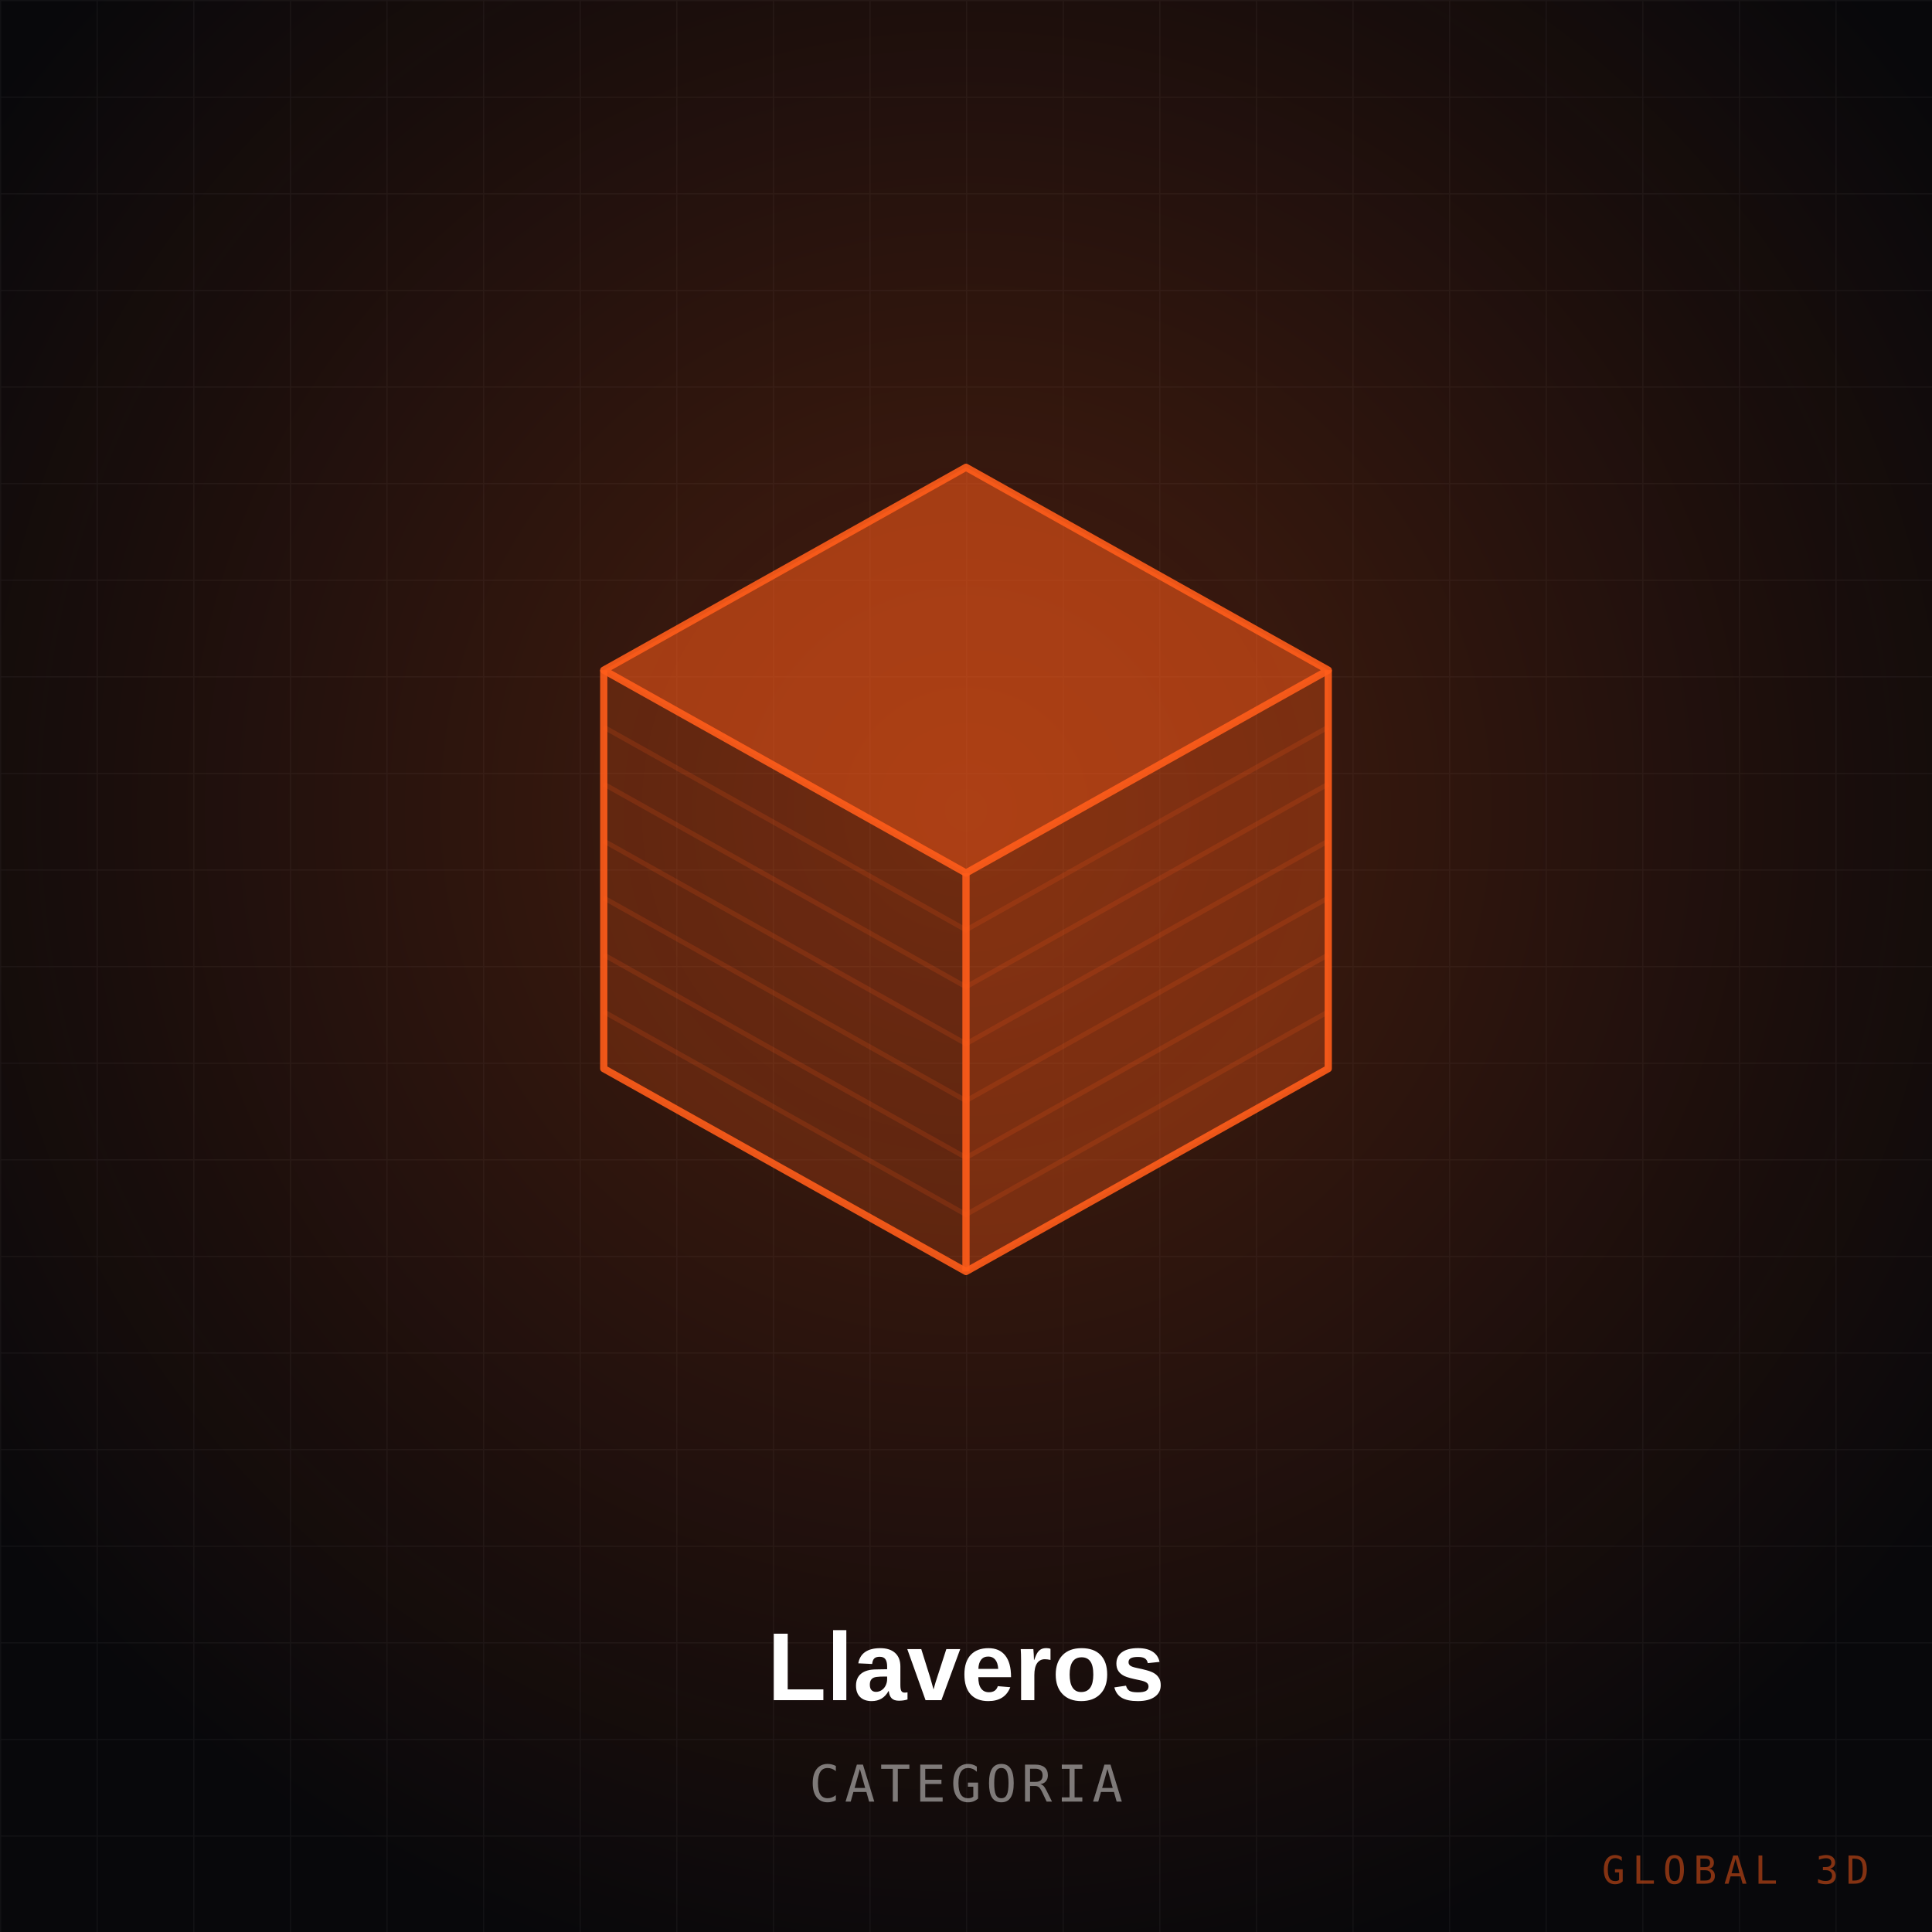
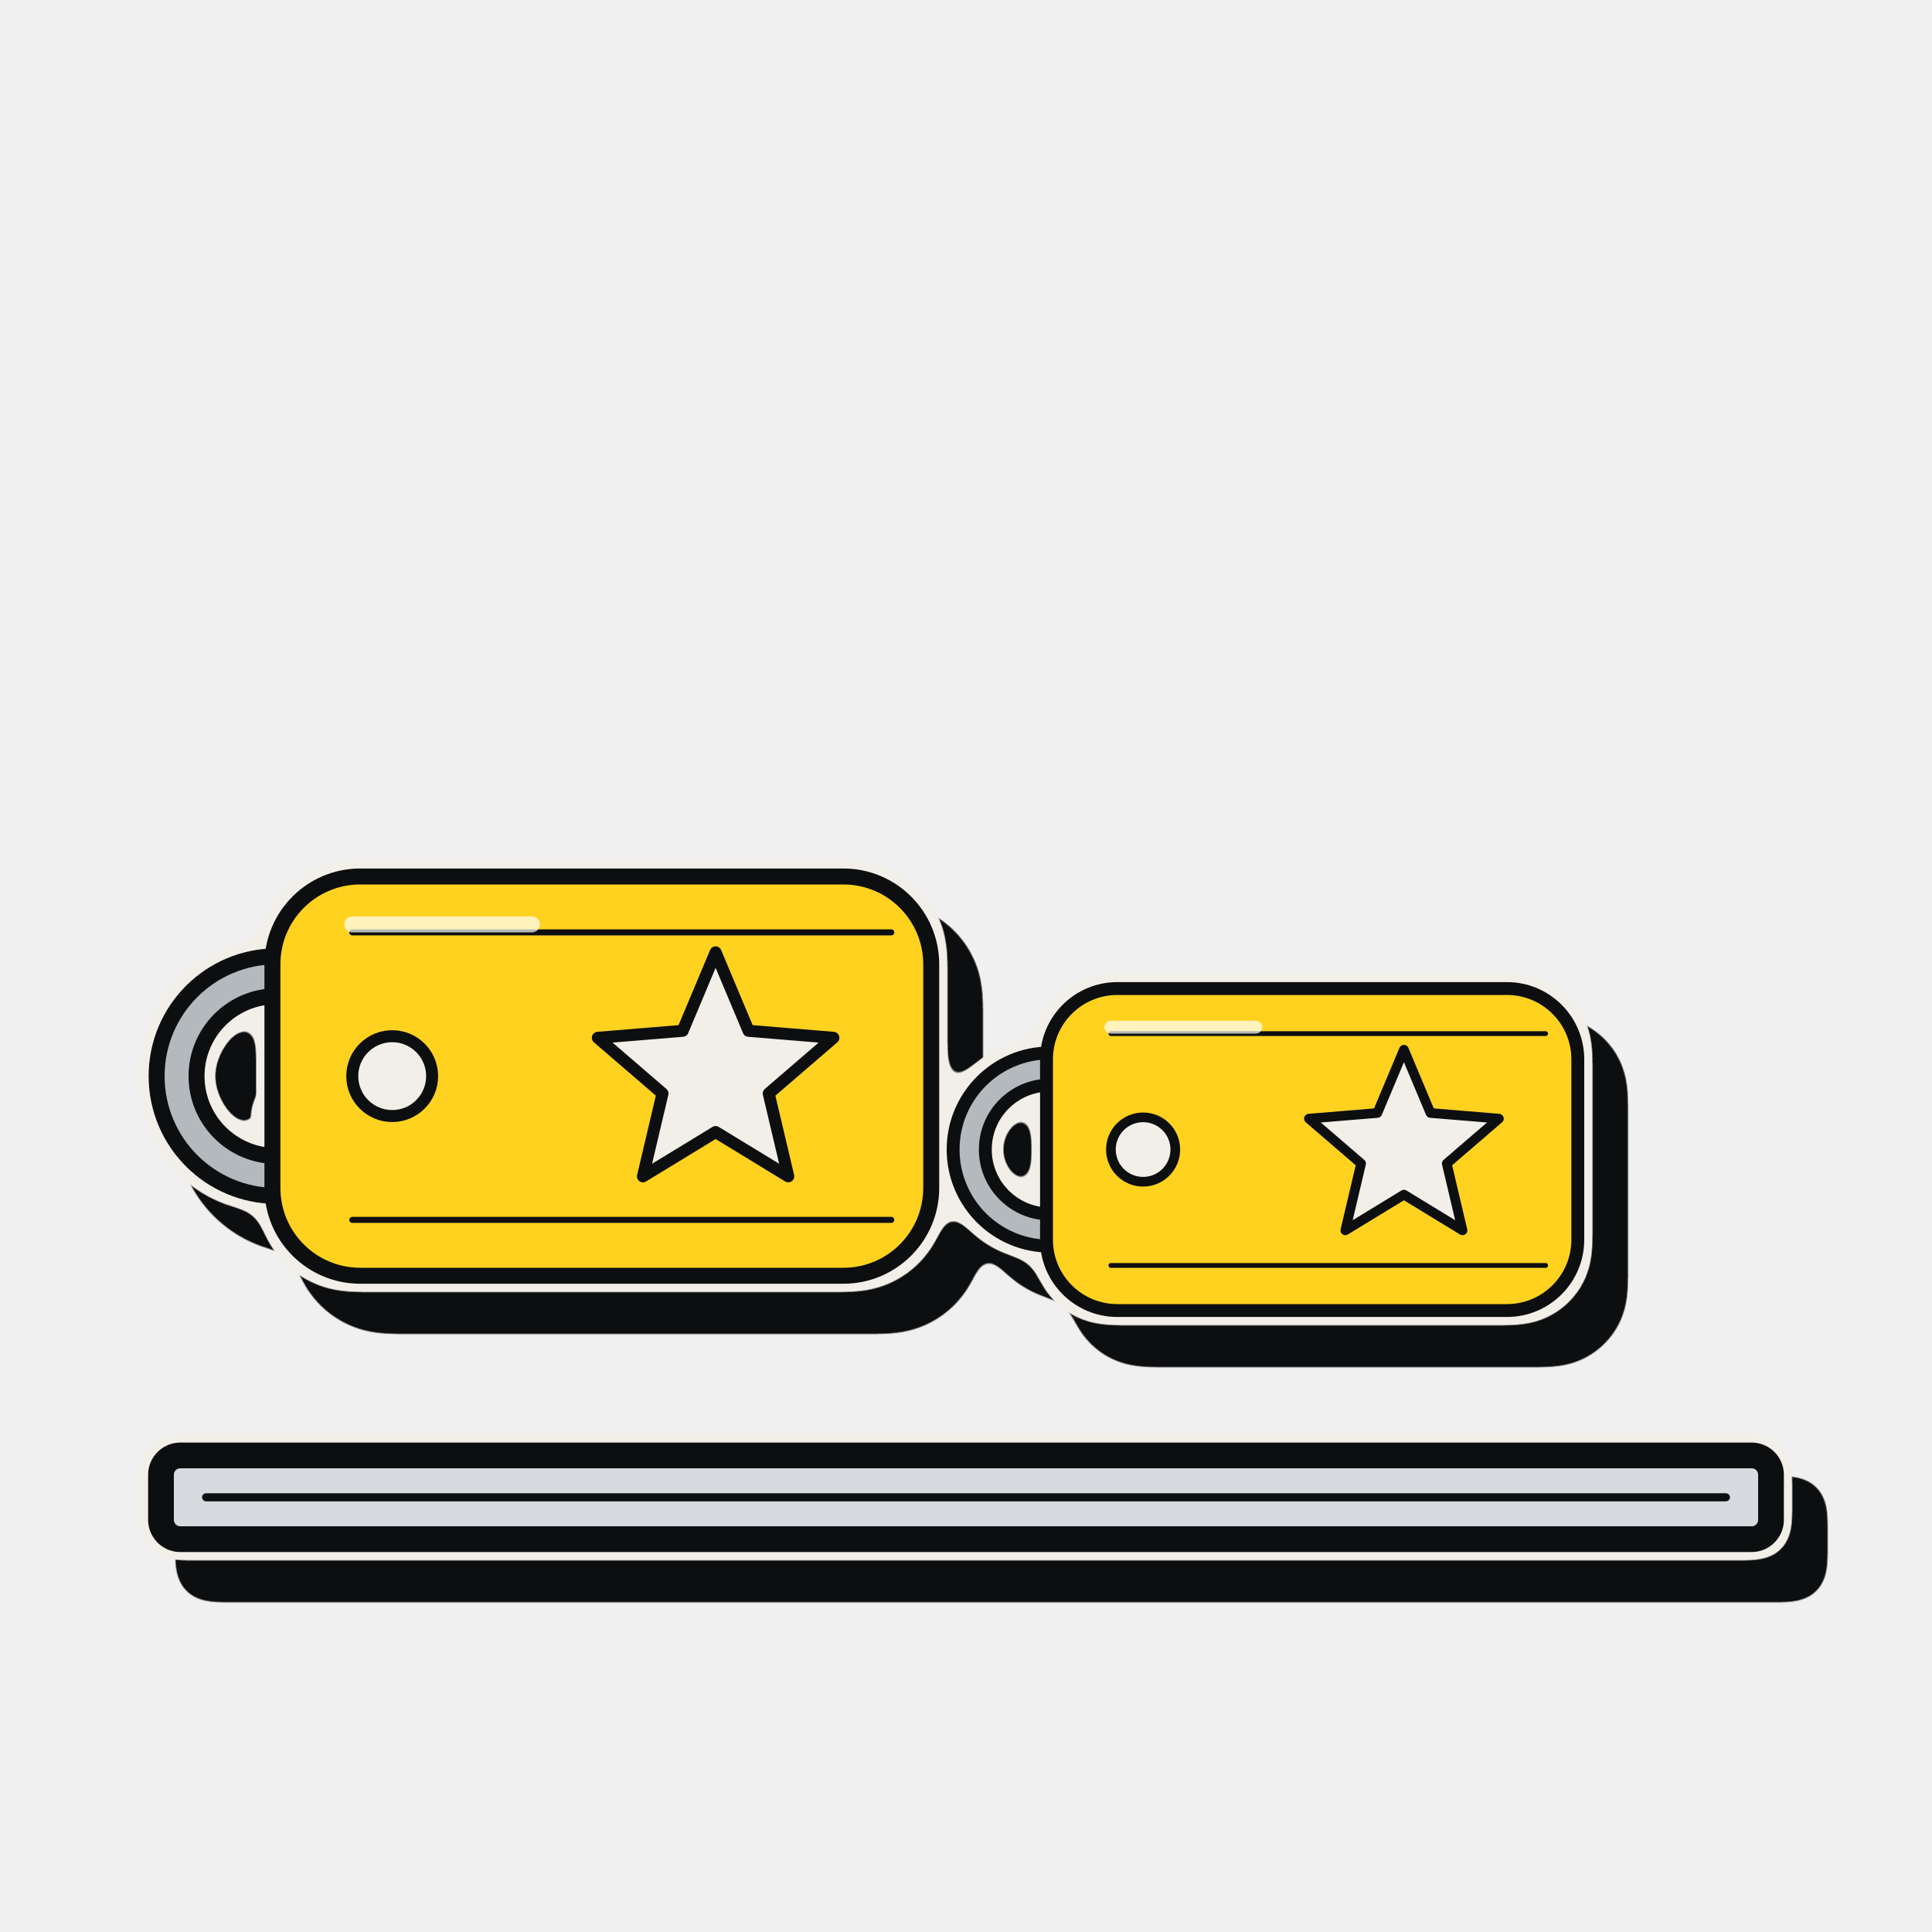
- <svg xmlns="http://www.w3.org/2000/svg" viewBox="0 0 800 800" width="800" height="800" role="img" aria-label="Llaveros">
+ <svg xmlns="http://www.w3.org/2000/svg" viewBox="0 0 600 600" width="600" height="600" role="img" aria-label="Llaveros">
  <defs>
-     <radialGradient id="glow" cx="50%" cy="42%" r="62%">
-       <stop offset="0%" stop-color="#ff5c1a" stop-opacity=".26" />
-       <stop offset="100%" stop-color="#ff5c1a" stop-opacity="0" />
-     </radialGradient>
-     <pattern id="grid" width="40" height="40" patternUnits="userSpaceOnUse">
-       <path d="M40 0 H0 V40" fill="none" stroke="#ffffff" stroke-opacity=".04" stroke-width="1" />
-     </pattern>
+     <filter id="sticker" x="-12%" y="-12%" width="130%" height="130%" color-interpolation-filters="sRGB">
+       <feMorphology in="SourceAlpha" operator="dilate" radius="11" result="d" />
+       <feGaussianBlur in="d" stdDeviation="4" result="b" />
+       <feComponentTransfer in="b" result="round">
+         <feFuncA type="linear" slope="24" intercept="-11" />
+       </feComponentTransfer>
+       <feFlood flood-color="#f2efe8" />
+       <feComposite in2="round" operator="in" result="border" />
+       <feOffset in="round" dx="11" dy="13" result="o" />
+       <feFlood flood-color="#0d0e0f" />
+       <feComposite in2="o" operator="in" result="shadow" />
+       <feMerge>
+         <feMergeNode in="shadow" />
+         <feMergeNode in="border" />
+         <feMergeNode in="SourceGraphic" />
+       </feMerge>
+     </filter>
  </defs>
-   <rect width="800" height="800" fill="#08080b" />
-   <rect width="800" height="800" fill="url(#grid)" />
-   <rect width="800" height="800" fill="url(#glow)" />
-   <g transform="translate(400 360)">
-     <path d="M0 -166.5 L150 -82.5 L0 1.5 L-150 -82.5 Z" fill="#ff5c1a" fill-opacity=".55" />
-     <path d="M-150 -82.5 L0 1.5 L0 166.5 L-150 82.5 Z" fill="#ff5c1a" fill-opacity=".22" />
-     <path d="M150 -82.5 L0 1.5 L0 166.5 L150 82.5 Z" fill="#ff5c1a" fill-opacity=".34" />
-     <path d="M-150 -58.929 L0 25.071 L150 -58.929" fill="none" stroke="#ff5c1a" stroke-opacity=".16" stroke-width="2" />
-     <path d="M-150 -35.357 L0 48.643 L150 -35.357" fill="none" stroke="#ff5c1a" stroke-opacity=".16" stroke-width="2" />
-     <path d="M-150 -11.786 L0 72.214 L150 -11.786" fill="none" stroke="#ff5c1a" stroke-opacity=".16" stroke-width="2" />
-     <path d="M-150 11.786 L0 95.786 L150 11.786" fill="none" stroke="#ff5c1a" stroke-opacity=".16" stroke-width="2" />
-     <path d="M-150 35.357 L0 119.357 L150 35.357" fill="none" stroke="#ff5c1a" stroke-opacity=".16" stroke-width="2" />
-     <path d="M-150 58.929 L0 142.929 L150 58.929" fill="none" stroke="#ff5c1a" stroke-opacity=".16" stroke-width="2" />
-     <path d="M0 -166.5 L150 -82.5 L0 1.5 L-150 -82.5 Z" fill="none" stroke="#ff5c1a" stroke-opacity=".9" stroke-width="3" stroke-linejoin="round" />
-     <path d="M-150 -82.5 L-150 82.5 L0 166.5 L150 82.5 L150 -82.5" fill="none" stroke="#ff5c1a" stroke-opacity=".9" stroke-width="3" stroke-linejoin="round" />
-     <path d="M0 1.5 L0 166.5" fill="none" stroke="#ff5c1a" stroke-opacity=".9" stroke-width="3" />
+   <g filter="url(#sticker)">
+     <rect x="50" y="452" width="500" height="26" rx="6" fill="#d7dbe0" stroke="#0d0e0f" stroke-width="8" stroke-linejoin="round" />
+     <path d="M64 465 H536" fill="none" stroke="#0d0e0f" stroke-width="2.5" stroke-linecap="round" stroke-linejoin="round" />
+     <g transform="translate(190 334.2) rotate(0) scale(0.62)">
+       <path d="M-168 0 m-50 0 a50 50 0 1 0 100 0 a50 50 0 1 0 -100 0" fill="none" stroke="#0d0e0f" stroke-width="28" stroke-linecap="round" stroke-linejoin="round" />
+       <path d="M-168 0 m-50 0 a50 50 0 1 0 100 0 a50 50 0 1 0 -100 0" fill="none" stroke="#b4b9be" stroke-width="12" stroke-linecap="round" stroke-linejoin="round" />
+       <rect x="-170" y="-100" width="330" height="200" rx="44" fill="#ffd21f" stroke="#0d0e0f" stroke-width="8" stroke-linejoin="round" />
+       <circle cx="-110" cy="0" r="20" fill="#f2efe8" stroke="#0d0e0f" stroke-width="6" />
+       <path d="M52.0 -62.0 L68.5 -22.7 L111.0 -19.2 L78.6 8.7 L88.4 50.2 L52.0 28.0 L15.6 50.2 L25.4 8.7 L-7.0 -19.2 L35.5 -22.7 Z" fill="#f2efe8" stroke="#0d0e0f" stroke-width="6" stroke-linejoin="round" stroke-linecap="round" />
+       <path d="M-130 -72 H140" fill="none" stroke="#0d0e0f" stroke-width="3" stroke-linecap="round" stroke-linejoin="round" />
+       <path d="M-130 72 H140" fill="none" stroke="#0d0e0f" stroke-width="3" stroke-linecap="round" stroke-linejoin="round" />
+       <path d="M-130 -76 H-40" fill="none" stroke="#fff" stroke-width="8" stroke-linecap="round" opacity=".7" />
+     </g>
+     <g transform="translate(410 357) rotate(0) scale(0.5)">
+       <path d="M-168 0 m-50 0 a50 50 0 1 0 100 0 a50 50 0 1 0 -100 0" fill="none" stroke="#0d0e0f" stroke-width="28" stroke-linecap="round" stroke-linejoin="round" />
+       <path d="M-168 0 m-50 0 a50 50 0 1 0 100 0 a50 50 0 1 0 -100 0" fill="none" stroke="#b4b9be" stroke-width="12" stroke-linecap="round" stroke-linejoin="round" />
+       <rect x="-170" y="-100" width="330" height="200" rx="44" fill="#ffd21f" stroke="#0d0e0f" stroke-width="8" stroke-linejoin="round" />
+       <circle cx="-110" cy="0" r="20" fill="#f2efe8" stroke="#0d0e0f" stroke-width="6" />
+       <path d="M52.0 -62.0 L68.5 -22.7 L111.0 -19.2 L78.6 8.7 L88.4 50.2 L52.0 28.0 L15.6 50.2 L25.4 8.7 L-7.0 -19.2 L35.5 -22.7 Z" fill="#f2efe8" stroke="#0d0e0f" stroke-width="6" stroke-linejoin="round" stroke-linecap="round" />
+       <path d="M-130 -72 H140" fill="none" stroke="#0d0e0f" stroke-width="3" stroke-linecap="round" stroke-linejoin="round" />
+       <path d="M-130 72 H140" fill="none" stroke="#0d0e0f" stroke-width="3" stroke-linecap="round" stroke-linejoin="round" />
+       <path d="M-130 -76 H-40" fill="none" stroke="#fff" stroke-width="8" stroke-linecap="round" opacity=".7" />
+     </g>
  </g>
-   <text x="400" y="704" text-anchor="middle" fill="#ffffff" font-family="ui-sans-serif,system-ui,Segoe UI,Arial" font-size="40" font-weight="800">Llaveros</text>
-   <text x="400" y="746" text-anchor="middle" fill="#ffffff" fill-opacity=".45" font-family="ui-monospace,Menlo,Consolas,monospace" font-size="21" letter-spacing="2">CATEGORIA</text>
-   <text x="774" y="780" text-anchor="end" fill="#ff5c1a" fill-opacity=".5" font-family="ui-monospace,Menlo,Consolas,monospace" font-size="16" letter-spacing="3">GLOBAL 3D</text>
</svg>
